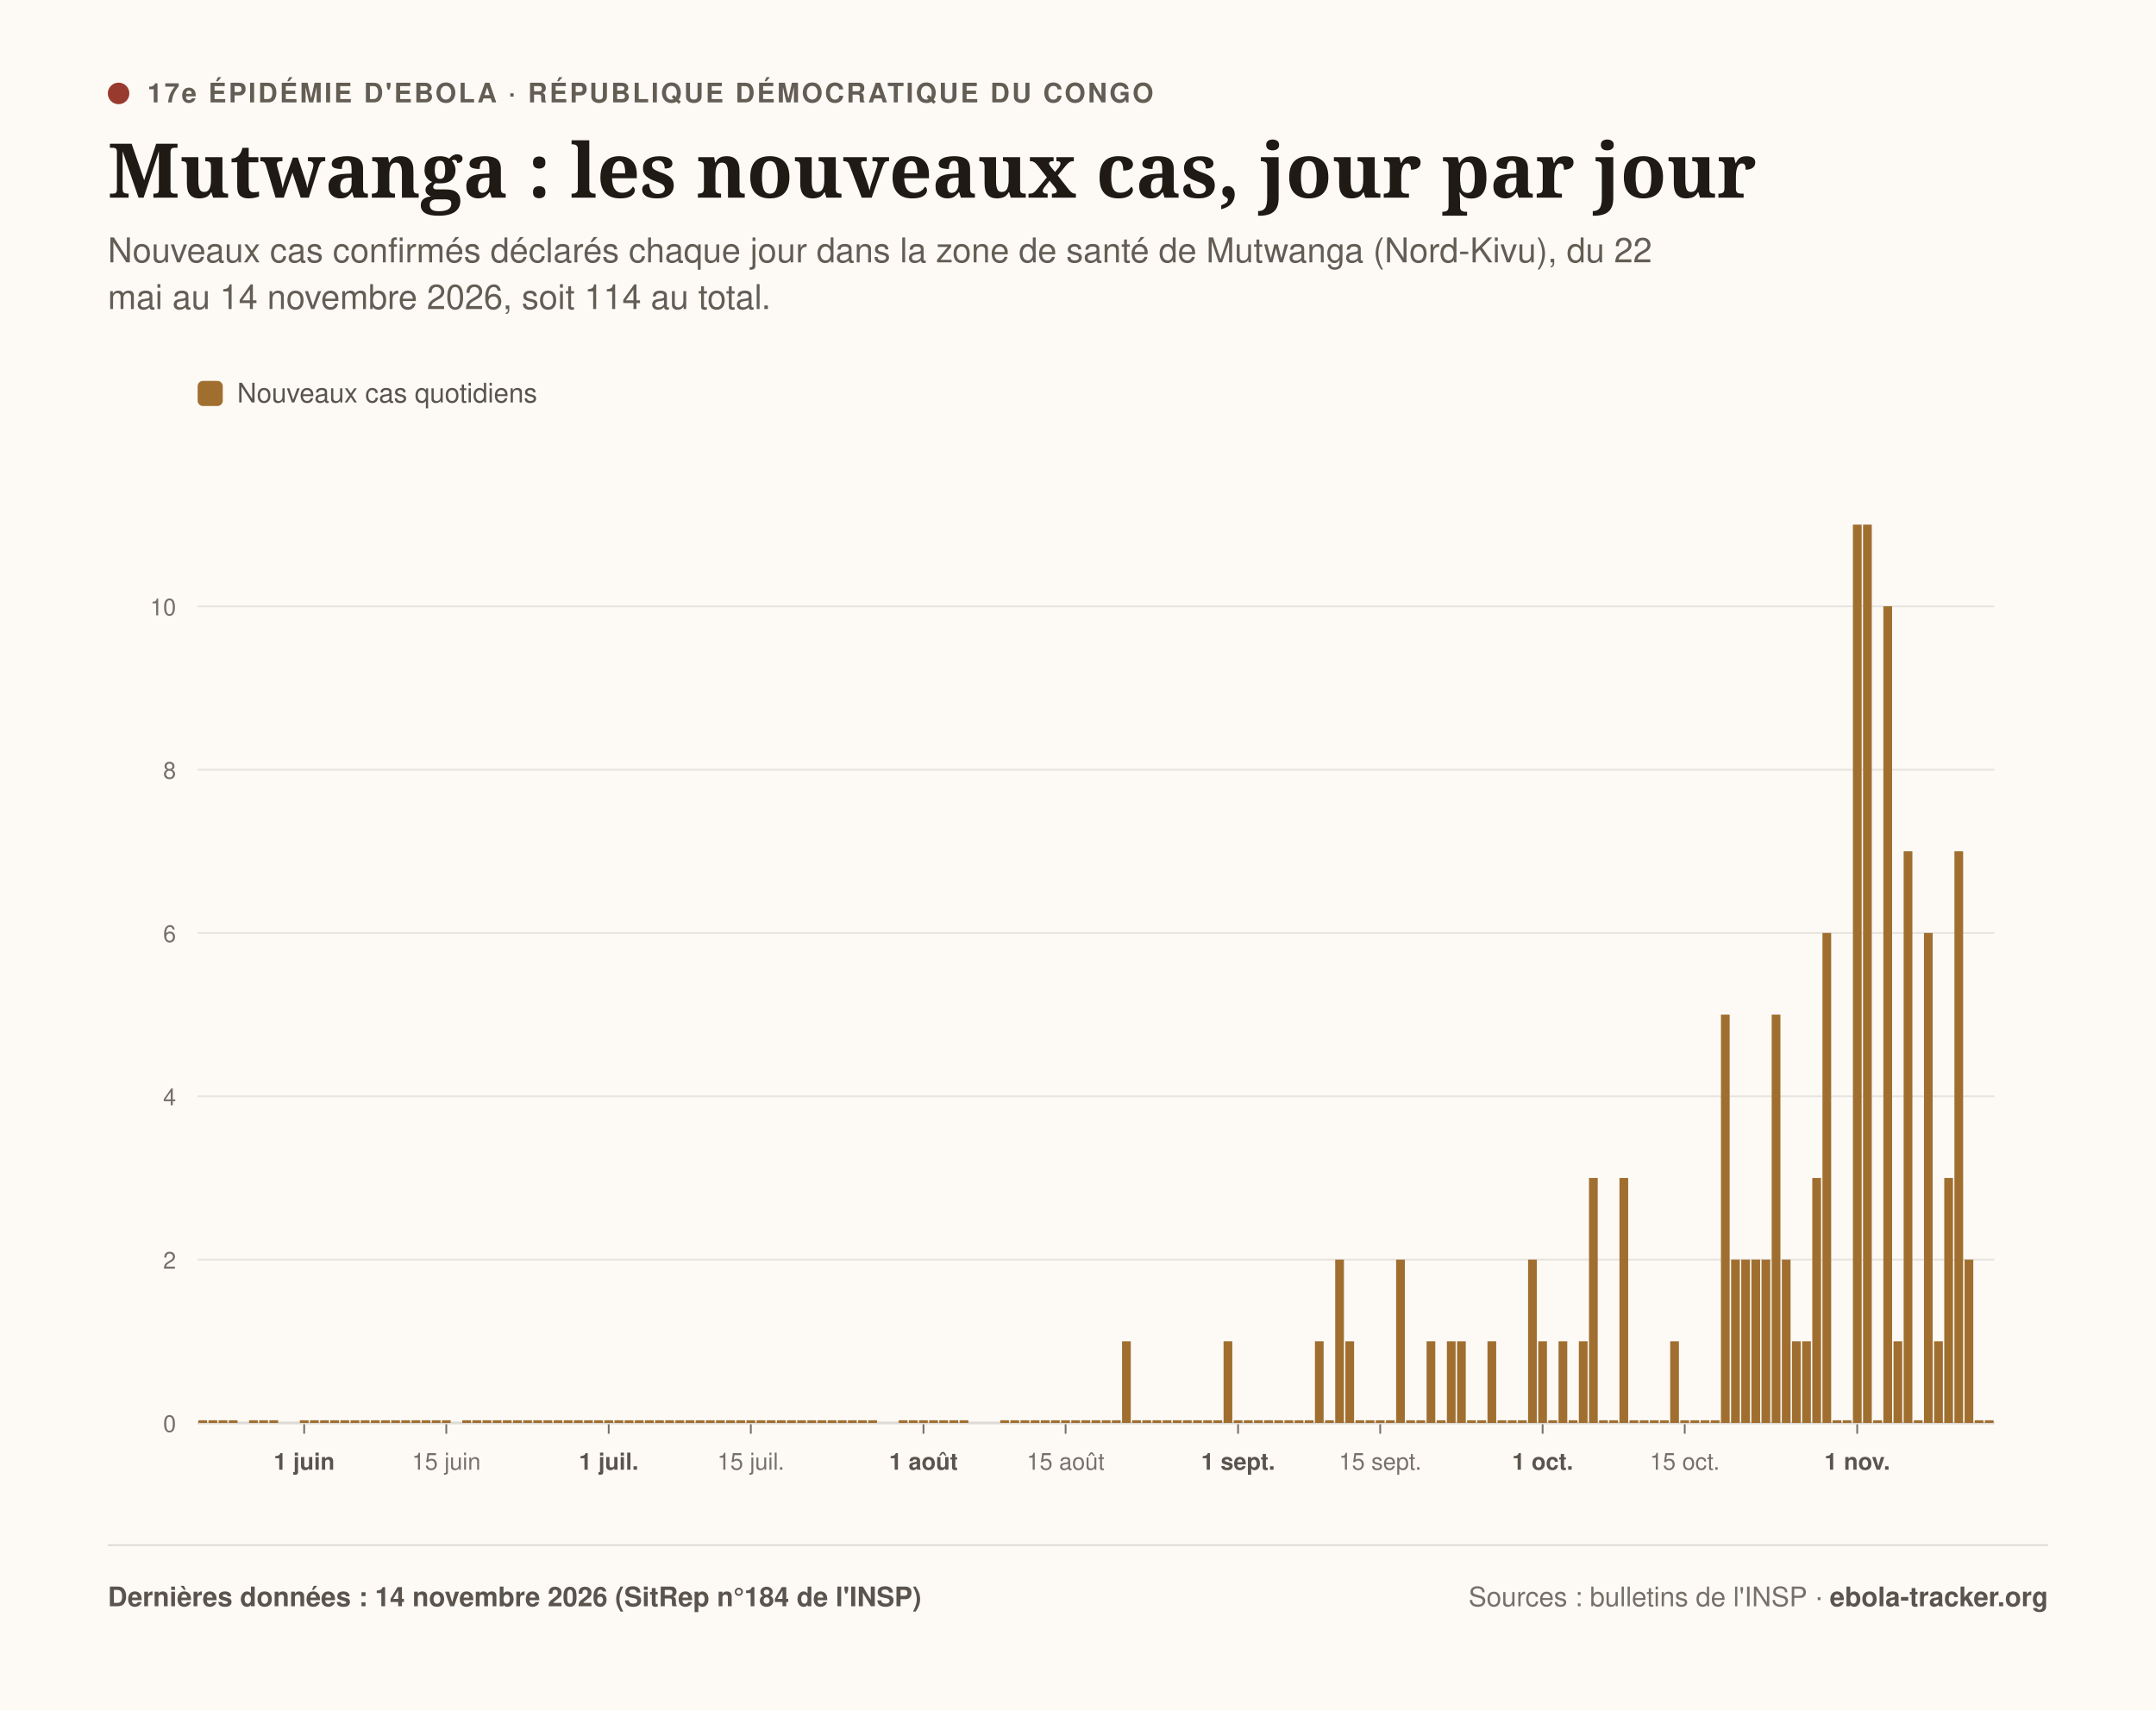
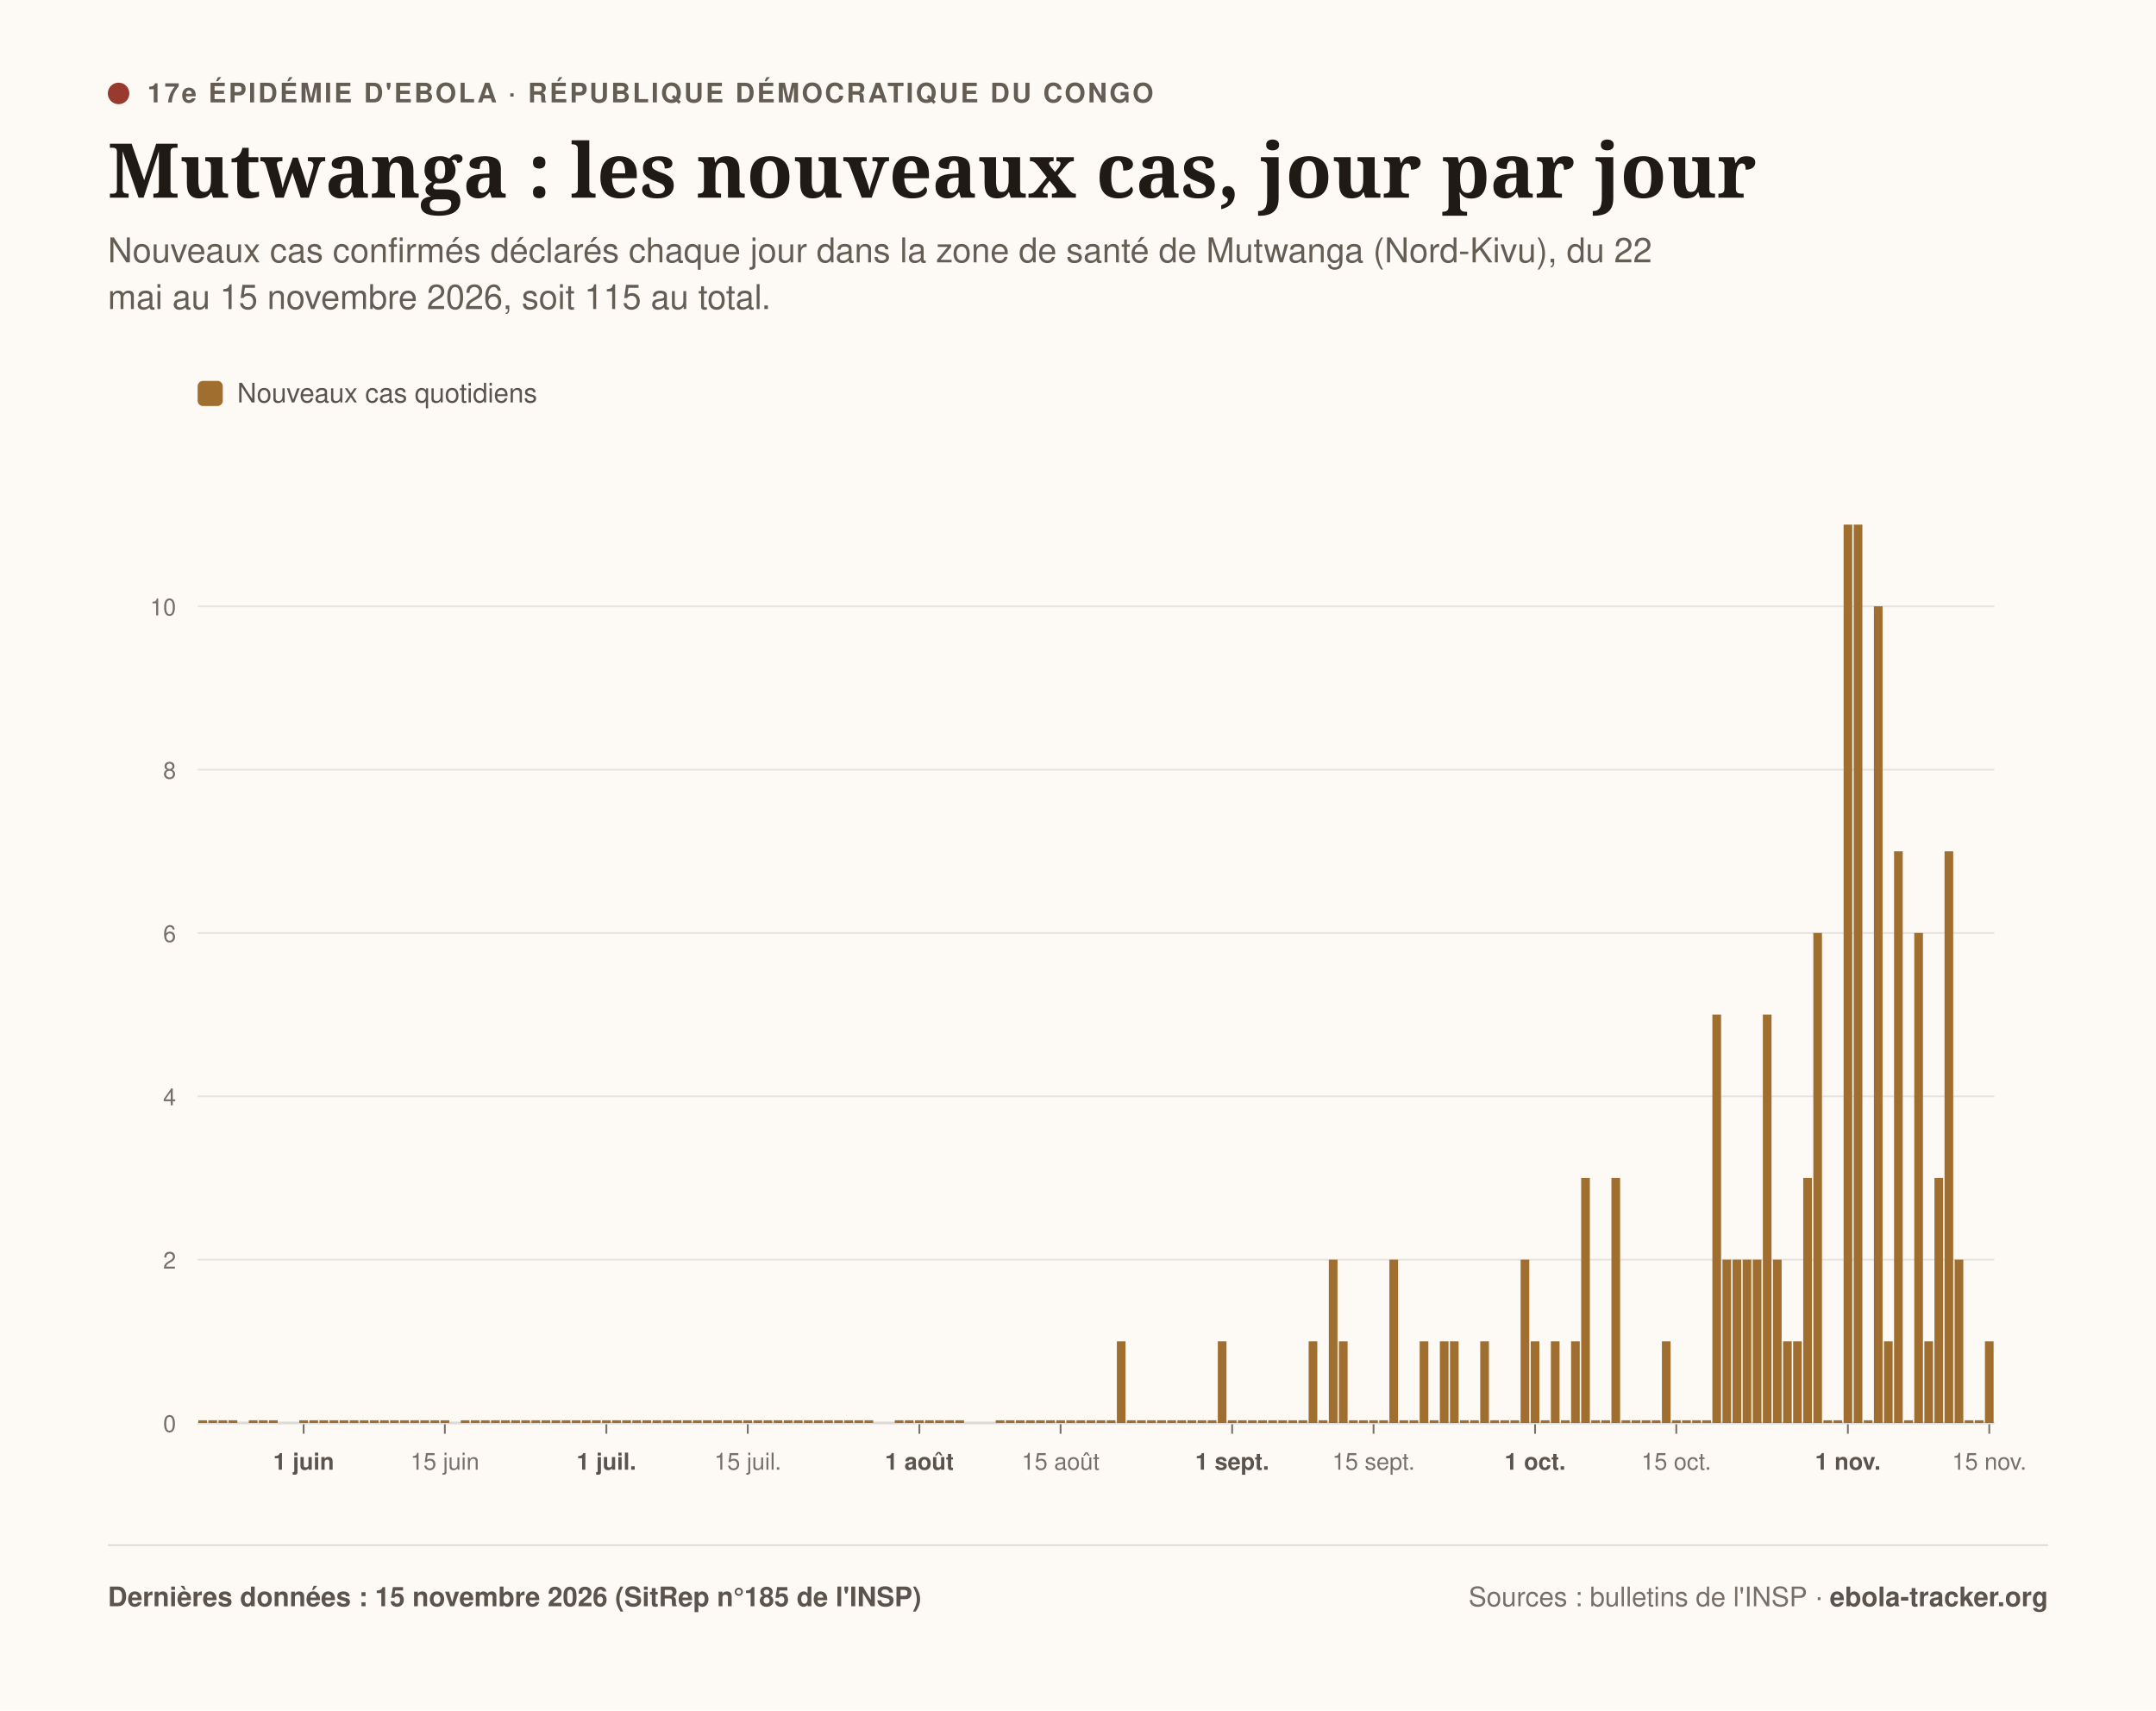
- <svg xmlns="http://www.w3.org/2000/svg" viewBox="0 0 1200 952" role="img" aria-label="Mutwanga : les nouveaux cas, jour par jour. Nouveaux cas confirmés déclarés chaque jour dans la zone de santé de Mutwanga (Nord-Kivu), du 22 mai au 14 novembre 2026, soit 114 au total.">
+ <svg xmlns="http://www.w3.org/2000/svg" viewBox="0 0 1200 952" role="img" aria-label="Mutwanga : les nouveaux cas, jour par jour. Nouveaux cas confirmés déclarés chaque jour dans la zone de santé de Mutwanga (Nord-Kivu), du 22 mai au 15 novembre 2026, soit 115 au total.">
  <rect width="1200" height="952" fill="#FDFAF6" />
  <circle cx="66" cy="52" r="6" fill="#993A2E" />
  <text x="82.0" y="57.0" font-family="'Public Sans',Helvetica,Arial,sans-serif" font-size="15" font-weight="700" fill="#635D54" text-anchor="start" letter-spacing=".08em">17e ÉPIDÉMIE D'EBOLA · RÉPUBLIQUE DÉMOCRATIQUE DU CONGO</text>
  <text x="60.0" y="110.0" font-family="'Source Serif 4',Georgia,serif" font-size="42" font-weight="600" fill="#1F1A13" text-anchor="start">Mutwanga : les nouveaux cas, jour par jour</text>
  <text x="60.0" y="146.0" font-family="'Public Sans',Helvetica,Arial,sans-serif" font-size="19" font-weight="400" fill="#635D54" text-anchor="start">Nouveaux cas confirmés déclarés chaque jour dans la zone de santé de Mutwanga (Nord-Kivu), du 22</text>
-   <text x="60.0" y="172.0" font-family="'Public Sans',Helvetica,Arial,sans-serif" font-size="19" font-weight="400" fill="#635D54" text-anchor="start">mai au 14 novembre 2026, soit 114 au total.</text>
+   <text x="60.0" y="172.0" font-family="'Public Sans',Helvetica,Arial,sans-serif" font-size="19" font-weight="400" fill="#635D54" text-anchor="start">mai au 15 novembre 2026, soit 115 au total.</text>
  <rect x="110" y="212" width="14" height="14" rx="3" fill="#A06F30" />
  <text x="132.0" y="224.0" font-family="'Public Sans',Helvetica,Arial,sans-serif" font-size="15" font-weight="400" fill="#5A544C" text-anchor="start">Nouveaux cas quotidiens</text>
  <line x1="110" x2="1110" y1="792.0" y2="792.0" stroke="#E7E4E0" />
  <text x="98.0" y="797.0" font-family="'Public Sans',Helvetica,Arial,sans-serif" font-size="13" font-weight="400" fill="#777068" text-anchor="end">0</text>
  <line x1="110" x2="1110" y1="701.1" y2="701.1" stroke="#E7E4E0" />
  <text x="98.0" y="706.1" font-family="'Public Sans',Helvetica,Arial,sans-serif" font-size="13" font-weight="400" fill="#777068" text-anchor="end">2</text>
  <line x1="110" x2="1110" y1="610.2" y2="610.2" stroke="#E7E4E0" />
  <text x="98.0" y="615.2" font-family="'Public Sans',Helvetica,Arial,sans-serif" font-size="13" font-weight="400" fill="#777068" text-anchor="end">4</text>
  <line x1="110" x2="1110" y1="519.3" y2="519.3" stroke="#E7E4E0" />
  <text x="98.0" y="524.3" font-family="'Public Sans',Helvetica,Arial,sans-serif" font-size="13" font-weight="400" fill="#777068" text-anchor="end">6</text>
  <line x1="110" x2="1110" y1="428.4" y2="428.4" stroke="#E7E4E0" />
  <text x="98.0" y="433.4" font-family="'Public Sans',Helvetica,Arial,sans-serif" font-size="13" font-weight="400" fill="#777068" text-anchor="end">8</text>
  <line x1="110" x2="1110" y1="337.5" y2="337.5" stroke="#E7E4E0" />
  <text x="98.0" y="342.5" font-family="'Public Sans',Helvetica,Arial,sans-serif" font-size="13" font-weight="400" fill="#777068" text-anchor="end">10</text>
-   <line x1="169.3" x2="169.3" y1="792" y2="798" stroke="#777068" />
-   <text x="169.3" y="818.0" font-family="'Public Sans',Helvetica,Arial,sans-serif" font-size="13" font-weight="600" fill="#5A544C" text-anchor="middle">1 juin</text>
-   <line x1="248.4" x2="248.4" y1="792" y2="798" stroke="#777068" />
-   <text x="248.4" y="818.0" font-family="'Public Sans',Helvetica,Arial,sans-serif" font-size="13" font-weight="400" fill="#777068" text-anchor="middle">15 juin</text>
-   <line x1="338.8" x2="338.8" y1="792" y2="798" stroke="#777068" />
-   <text x="338.8" y="818.0" font-family="'Public Sans',Helvetica,Arial,sans-serif" font-size="13" font-weight="600" fill="#5A544C" text-anchor="middle">1 juil.</text>
-   <line x1="417.9" x2="417.9" y1="792" y2="798" stroke="#777068" />
-   <text x="417.9" y="818.0" font-family="'Public Sans',Helvetica,Arial,sans-serif" font-size="13" font-weight="400" fill="#777068" text-anchor="middle">15 juil.</text>
-   <line x1="514.0" x2="514.0" y1="792" y2="798" stroke="#777068" />
-   <text x="514.0" y="818.0" font-family="'Public Sans',Helvetica,Arial,sans-serif" font-size="13" font-weight="600" fill="#5A544C" text-anchor="middle">1 août</text>
-   <line x1="593.1" x2="593.1" y1="792" y2="798" stroke="#777068" />
-   <text x="593.1" y="818.0" font-family="'Public Sans',Helvetica,Arial,sans-serif" font-size="13" font-weight="400" fill="#777068" text-anchor="middle">15 août</text>
-   <line x1="689.1" x2="689.1" y1="792" y2="798" stroke="#777068" />
-   <text x="689.1" y="818.0" font-family="'Public Sans',Helvetica,Arial,sans-serif" font-size="13" font-weight="600" fill="#5A544C" text-anchor="middle">1 sept.</text>
-   <line x1="768.2" x2="768.2" y1="792" y2="798" stroke="#777068" />
-   <text x="768.2" y="818.0" font-family="'Public Sans',Helvetica,Arial,sans-serif" font-size="13" font-weight="400" fill="#777068" text-anchor="middle">15 sept.</text>
-   <line x1="858.6" x2="858.6" y1="792" y2="798" stroke="#777068" />
-   <text x="858.6" y="818.0" font-family="'Public Sans',Helvetica,Arial,sans-serif" font-size="13" font-weight="600" fill="#5A544C" text-anchor="middle">1 oct.</text>
-   <line x1="937.7" x2="937.7" y1="792" y2="798" stroke="#777068" />
-   <text x="937.7" y="818.0" font-family="'Public Sans',Helvetica,Arial,sans-serif" font-size="13" font-weight="400" fill="#777068" text-anchor="middle">15 oct.</text>
-   <line x1="1033.7" x2="1033.7" y1="792" y2="798" stroke="#777068" />
-   <text x="1033.7" y="818.0" font-family="'Public Sans',Helvetica,Arial,sans-serif" font-size="13" font-weight="600" fill="#5A544C" text-anchor="middle">1 nov.</text>
+   <line x1="169.0" x2="169.0" y1="792" y2="798" stroke="#777068" />
+   <text x="169.0" y="818.0" font-family="'Public Sans',Helvetica,Arial,sans-serif" font-size="13" font-weight="600" fill="#5A544C" text-anchor="middle">1 juin</text>
+   <line x1="247.6" x2="247.6" y1="792" y2="798" stroke="#777068" />
+   <text x="247.6" y="818.0" font-family="'Public Sans',Helvetica,Arial,sans-serif" font-size="13" font-weight="400" fill="#777068" text-anchor="middle">15 juin</text>
+   <line x1="337.5" x2="337.5" y1="792" y2="798" stroke="#777068" />
+   <text x="337.5" y="818.0" font-family="'Public Sans',Helvetica,Arial,sans-serif" font-size="13" font-weight="600" fill="#5A544C" text-anchor="middle">1 juil.</text>
+   <line x1="416.2" x2="416.2" y1="792" y2="798" stroke="#777068" />
+   <text x="416.2" y="818.0" font-family="'Public Sans',Helvetica,Arial,sans-serif" font-size="13" font-weight="400" fill="#777068" text-anchor="middle">15 juil.</text>
+   <line x1="511.7" x2="511.7" y1="792" y2="798" stroke="#777068" />
+   <text x="511.7" y="818.0" font-family="'Public Sans',Helvetica,Arial,sans-serif" font-size="13" font-weight="600" fill="#5A544C" text-anchor="middle">1 août</text>
+   <line x1="590.3" x2="590.3" y1="792" y2="798" stroke="#777068" />
+   <text x="590.3" y="818.0" font-family="'Public Sans',Helvetica,Arial,sans-serif" font-size="13" font-weight="400" fill="#777068" text-anchor="middle">15 août</text>
+   <line x1="685.8" x2="685.8" y1="792" y2="798" stroke="#777068" />
+   <text x="685.8" y="818.0" font-family="'Public Sans',Helvetica,Arial,sans-serif" font-size="13" font-weight="600" fill="#5A544C" text-anchor="middle">1 sept.</text>
+   <line x1="764.5" x2="764.5" y1="792" y2="798" stroke="#777068" />
+   <text x="764.5" y="818.0" font-family="'Public Sans',Helvetica,Arial,sans-serif" font-size="13" font-weight="400" fill="#777068" text-anchor="middle">15 sept.</text>
+   <line x1="854.4" x2="854.4" y1="792" y2="798" stroke="#777068" />
+   <text x="854.4" y="818.0" font-family="'Public Sans',Helvetica,Arial,sans-serif" font-size="13" font-weight="600" fill="#5A544C" text-anchor="middle">1 oct.</text>
+   <line x1="933.0" x2="933.0" y1="792" y2="798" stroke="#777068" />
+   <text x="933.0" y="818.0" font-family="'Public Sans',Helvetica,Arial,sans-serif" font-size="13" font-weight="400" fill="#777068" text-anchor="middle">15 oct.</text>
+   <line x1="1028.5" x2="1028.5" y1="792" y2="798" stroke="#777068" />
+   <text x="1028.5" y="818.0" font-family="'Public Sans',Helvetica,Arial,sans-serif" font-size="13" font-weight="600" fill="#5A544C" text-anchor="middle">1 nov.</text>
+   <line x1="1107.2" x2="1107.2" y1="792" y2="798" stroke="#777068" />
+   <text x="1107.2" y="818.0" font-family="'Public Sans',Helvetica,Arial,sans-serif" font-size="13" font-weight="400" fill="#777068" text-anchor="middle">15 nov.</text>
  <line x1="110" x2="1110" y1="792" y2="792" stroke="#DEDAD5" stroke-width="1.5" />
-   <rect x="110.40" y="790.50" width="4.86" height="1.50" fill="#A06F30" />
-   <rect x="116.05" y="790.50" width="4.86" height="1.50" fill="#A06F30" />
-   <rect x="121.69" y="790.50" width="4.86" height="1.50" fill="#A06F30" />
-   <rect x="127.34" y="790.50" width="4.86" height="1.50" fill="#A06F30" />
-   <rect x="138.64" y="790.50" width="4.86" height="1.50" fill="#A06F30" />
-   <rect x="144.29" y="790.50" width="4.86" height="1.50" fill="#A06F30" />
-   <rect x="149.94" y="790.50" width="4.86" height="1.50" fill="#A06F30" />
-   <rect x="166.89" y="790.50" width="4.86" height="1.50" fill="#A06F30" />
-   <rect x="172.54" y="790.50" width="4.86" height="1.50" fill="#A06F30" />
-   <rect x="178.19" y="790.50" width="4.86" height="1.50" fill="#A06F30" />
-   <rect x="183.84" y="790.50" width="4.86" height="1.50" fill="#A06F30" />
-   <rect x="189.49" y="790.50" width="4.86" height="1.50" fill="#A06F30" />
-   <rect x="195.14" y="790.50" width="4.86" height="1.50" fill="#A06F30" />
-   <rect x="200.79" y="790.50" width="4.86" height="1.50" fill="#A06F30" />
-   <rect x="206.44" y="790.50" width="4.86" height="1.50" fill="#A06F30" />
-   <rect x="212.09" y="790.50" width="4.86" height="1.50" fill="#A06F30" />
-   <rect x="217.74" y="790.50" width="4.86" height="1.50" fill="#A06F30" />
-   <rect x="223.39" y="790.50" width="4.86" height="1.50" fill="#A06F30" />
-   <rect x="229.04" y="790.50" width="4.86" height="1.50" fill="#A06F30" />
-   <rect x="234.69" y="790.50" width="4.86" height="1.50" fill="#A06F30" />
-   <rect x="240.34" y="790.50" width="4.86" height="1.50" fill="#A06F30" />
-   <rect x="245.99" y="790.50" width="4.86" height="1.50" fill="#A06F30" />
-   <rect x="257.29" y="790.50" width="4.86" height="1.50" fill="#A06F30" />
-   <rect x="262.94" y="790.50" width="4.86" height="1.50" fill="#A06F30" />
-   <rect x="268.59" y="790.50" width="4.86" height="1.50" fill="#A06F30" />
-   <rect x="274.24" y="790.50" width="4.86" height="1.50" fill="#A06F30" />
-   <rect x="279.89" y="790.50" width="4.86" height="1.50" fill="#A06F30" />
-   <rect x="285.54" y="790.50" width="4.86" height="1.50" fill="#A06F30" />
-   <rect x="291.19" y="790.50" width="4.86" height="1.50" fill="#A06F30" />
-   <rect x="296.84" y="790.50" width="4.86" height="1.50" fill="#A06F30" />
-   <rect x="302.49" y="790.50" width="4.86" height="1.50" fill="#A06F30" />
-   <rect x="308.14" y="790.50" width="4.86" height="1.50" fill="#A06F30" />
-   <rect x="313.79" y="790.50" width="4.86" height="1.50" fill="#A06F30" />
-   <rect x="319.44" y="790.50" width="4.86" height="1.50" fill="#A06F30" />
-   <rect x="325.08" y="790.50" width="4.86" height="1.50" fill="#A06F30" />
-   <rect x="330.73" y="790.50" width="4.86" height="1.50" fill="#A06F30" />
-   <rect x="336.38" y="790.50" width="4.86" height="1.50" fill="#A06F30" />
-   <rect x="342.03" y="790.50" width="4.86" height="1.50" fill="#A06F30" />
-   <rect x="347.68" y="790.50" width="4.86" height="1.50" fill="#A06F30" />
-   <rect x="353.33" y="790.50" width="4.86" height="1.50" fill="#A06F30" />
-   <rect x="358.98" y="790.50" width="4.86" height="1.50" fill="#A06F30" />
-   <rect x="364.63" y="790.50" width="4.86" height="1.50" fill="#A06F30" />
-   <rect x="370.28" y="790.50" width="4.86" height="1.50" fill="#A06F30" />
-   <rect x="375.93" y="790.50" width="4.86" height="1.50" fill="#A06F30" />
-   <rect x="381.58" y="790.50" width="4.86" height="1.50" fill="#A06F30" />
-   <rect x="387.23" y="790.50" width="4.86" height="1.50" fill="#A06F30" />
-   <rect x="392.88" y="790.50" width="4.86" height="1.50" fill="#A06F30" />
-   <rect x="398.53" y="790.50" width="4.86" height="1.50" fill="#A06F30" />
-   <rect x="404.18" y="790.50" width="4.86" height="1.50" fill="#A06F30" />
-   <rect x="409.83" y="790.50" width="4.86" height="1.50" fill="#A06F30" />
-   <rect x="415.48" y="790.50" width="4.86" height="1.50" fill="#A06F30" />
-   <rect x="421.13" y="790.50" width="4.86" height="1.50" fill="#A06F30" />
-   <rect x="426.78" y="790.50" width="4.86" height="1.50" fill="#A06F30" />
-   <rect x="432.43" y="790.50" width="4.86" height="1.50" fill="#A06F30" />
-   <rect x="438.08" y="790.50" width="4.86" height="1.50" fill="#A06F30" />
-   <rect x="443.73" y="790.50" width="4.86" height="1.50" fill="#A06F30" />
-   <rect x="449.38" y="790.50" width="4.86" height="1.50" fill="#A06F30" />
-   <rect x="455.03" y="790.50" width="4.86" height="1.50" fill="#A06F30" />
-   <rect x="460.68" y="790.50" width="4.86" height="1.50" fill="#A06F30" />
-   <rect x="466.33" y="790.50" width="4.86" height="1.50" fill="#A06F30" />
-   <rect x="471.98" y="790.50" width="4.86" height="1.50" fill="#A06F30" />
-   <rect x="477.63" y="790.50" width="4.86" height="1.50" fill="#A06F30" />
-   <rect x="483.28" y="790.50" width="4.86" height="1.50" fill="#A06F30" />
-   <rect x="500.23" y="790.50" width="4.86" height="1.50" fill="#A06F30" />
-   <rect x="505.88" y="790.50" width="4.86" height="1.50" fill="#A06F30" />
-   <rect x="511.53" y="790.50" width="4.86" height="1.50" fill="#A06F30" />
-   <rect x="517.18" y="790.50" width="4.86" height="1.50" fill="#A06F30" />
-   <rect x="522.82" y="790.50" width="4.86" height="1.50" fill="#A06F30" />
-   <rect x="528.47" y="790.50" width="4.86" height="1.50" fill="#A06F30" />
-   <rect x="534.12" y="790.50" width="4.86" height="1.50" fill="#A06F30" />
-   <rect x="556.72" y="790.50" width="4.86" height="1.50" fill="#A06F30" />
-   <rect x="562.37" y="790.50" width="4.86" height="1.50" fill="#A06F30" />
-   <rect x="568.02" y="790.50" width="4.86" height="1.50" fill="#A06F30" />
-   <rect x="573.67" y="790.50" width="4.86" height="1.50" fill="#A06F30" />
-   <rect x="579.32" y="790.50" width="4.86" height="1.50" fill="#A06F30" />
-   <rect x="584.97" y="790.50" width="4.86" height="1.50" fill="#A06F30" />
-   <rect x="590.62" y="790.50" width="4.86" height="1.50" fill="#A06F30" />
-   <rect x="596.27" y="790.50" width="4.86" height="1.50" fill="#A06F30" />
-   <rect x="601.92" y="790.50" width="4.86" height="1.50" fill="#A06F30" />
-   <rect x="607.57" y="790.50" width="4.86" height="1.50" fill="#A06F30" />
-   <rect x="613.22" y="790.50" width="4.86" height="1.50" fill="#A06F30" />
-   <rect x="618.87" y="790.50" width="4.86" height="1.50" fill="#A06F30" />
-   <rect x="624.52" y="746.55" width="4.86" height="45.45" fill="#A06F30" />
-   <rect x="630.17" y="790.50" width="4.86" height="1.50" fill="#A06F30" />
-   <rect x="635.82" y="790.50" width="4.86" height="1.50" fill="#A06F30" />
-   <rect x="641.47" y="790.50" width="4.86" height="1.50" fill="#A06F30" />
-   <rect x="647.12" y="790.50" width="4.86" height="1.50" fill="#A06F30" />
-   <rect x="652.77" y="790.50" width="4.86" height="1.50" fill="#A06F30" />
-   <rect x="658.42" y="790.50" width="4.86" height="1.50" fill="#A06F30" />
-   <rect x="664.07" y="790.50" width="4.86" height="1.50" fill="#A06F30" />
-   <rect x="669.72" y="790.50" width="4.86" height="1.50" fill="#A06F30" />
-   <rect x="675.37" y="790.50" width="4.86" height="1.50" fill="#A06F30" />
-   <rect x="681.02" y="746.55" width="4.86" height="45.45" fill="#A06F30" />
-   <rect x="686.67" y="790.50" width="4.86" height="1.50" fill="#A06F30" />
-   <rect x="692.32" y="790.50" width="4.86" height="1.50" fill="#A06F30" />
-   <rect x="697.97" y="790.50" width="4.86" height="1.50" fill="#A06F30" />
-   <rect x="703.62" y="790.50" width="4.86" height="1.50" fill="#A06F30" />
-   <rect x="709.27" y="790.50" width="4.86" height="1.50" fill="#A06F30" />
-   <rect x="714.92" y="790.50" width="4.86" height="1.50" fill="#A06F30" />
-   <rect x="720.56" y="790.50" width="4.86" height="1.50" fill="#A06F30" />
-   <rect x="726.21" y="790.50" width="4.86" height="1.50" fill="#A06F30" />
-   <rect x="731.86" y="746.55" width="4.86" height="45.45" fill="#A06F30" />
-   <rect x="737.51" y="790.50" width="4.86" height="1.50" fill="#A06F30" />
-   <rect x="743.16" y="701.09" width="4.86" height="90.91" fill="#A06F30" />
-   <rect x="748.81" y="746.55" width="4.86" height="45.45" fill="#A06F30" />
-   <rect x="754.46" y="790.50" width="4.86" height="1.50" fill="#A06F30" />
-   <rect x="760.11" y="790.50" width="4.86" height="1.50" fill="#A06F30" />
-   <rect x="765.76" y="790.50" width="4.86" height="1.50" fill="#A06F30" />
-   <rect x="771.41" y="790.50" width="4.86" height="1.50" fill="#A06F30" />
-   <rect x="777.06" y="701.09" width="4.86" height="90.91" fill="#A06F30" />
-   <rect x="782.71" y="790.50" width="4.86" height="1.50" fill="#A06F30" />
-   <rect x="788.36" y="790.50" width="4.86" height="1.50" fill="#A06F30" />
-   <rect x="794.01" y="746.55" width="4.86" height="45.45" fill="#A06F30" />
-   <rect x="799.66" y="790.50" width="4.86" height="1.50" fill="#A06F30" />
-   <rect x="805.31" y="746.55" width="4.86" height="45.45" fill="#A06F30" />
-   <rect x="810.96" y="746.55" width="4.86" height="45.45" fill="#A06F30" />
-   <rect x="816.61" y="790.50" width="4.86" height="1.50" fill="#A06F30" />
-   <rect x="822.26" y="790.50" width="4.86" height="1.50" fill="#A06F30" />
-   <rect x="827.91" y="746.55" width="4.86" height="45.45" fill="#A06F30" />
-   <rect x="833.56" y="790.50" width="4.86" height="1.50" fill="#A06F30" />
-   <rect x="839.21" y="790.50" width="4.86" height="1.50" fill="#A06F30" />
-   <rect x="844.86" y="790.50" width="4.86" height="1.50" fill="#A06F30" />
-   <rect x="850.51" y="701.09" width="4.86" height="90.91" fill="#A06F30" />
-   <rect x="856.16" y="746.55" width="4.86" height="45.45" fill="#A06F30" />
-   <rect x="861.81" y="790.50" width="4.86" height="1.50" fill="#A06F30" />
-   <rect x="867.46" y="746.55" width="4.86" height="45.45" fill="#A06F30" />
-   <rect x="873.11" y="790.50" width="4.86" height="1.50" fill="#A06F30" />
-   <rect x="878.76" y="746.55" width="4.86" height="45.45" fill="#A06F30" />
-   <rect x="884.41" y="655.64" width="4.86" height="136.36" fill="#A06F30" />
-   <rect x="890.06" y="790.50" width="4.86" height="1.50" fill="#A06F30" />
-   <rect x="895.71" y="790.50" width="4.86" height="1.50" fill="#A06F30" />
-   <rect x="901.36" y="655.64" width="4.86" height="136.36" fill="#A06F30" />
-   <rect x="907.01" y="790.50" width="4.86" height="1.50" fill="#A06F30" />
-   <rect x="912.66" y="790.50" width="4.86" height="1.50" fill="#A06F30" />
-   <rect x="918.31" y="790.50" width="4.86" height="1.50" fill="#A06F30" />
-   <rect x="923.95" y="790.50" width="4.86" height="1.50" fill="#A06F30" />
-   <rect x="929.60" y="746.55" width="4.86" height="45.45" fill="#A06F30" />
-   <rect x="935.25" y="790.50" width="4.86" height="1.50" fill="#A06F30" />
-   <rect x="940.90" y="790.50" width="4.86" height="1.50" fill="#A06F30" />
-   <rect x="946.55" y="790.50" width="4.86" height="1.50" fill="#A06F30" />
-   <rect x="952.20" y="790.50" width="4.86" height="1.50" fill="#A06F30" />
-   <rect x="957.85" y="564.73" width="4.86" height="227.27" fill="#A06F30" />
-   <rect x="963.50" y="701.09" width="4.86" height="90.91" fill="#A06F30" />
-   <rect x="969.15" y="701.09" width="4.86" height="90.91" fill="#A06F30" />
-   <rect x="974.80" y="701.09" width="4.86" height="90.91" fill="#A06F30" />
-   <rect x="980.45" y="701.09" width="4.86" height="90.91" fill="#A06F30" />
-   <rect x="986.10" y="564.73" width="4.86" height="227.27" fill="#A06F30" />
-   <rect x="991.75" y="701.09" width="4.86" height="90.91" fill="#A06F30" />
-   <rect x="997.40" y="746.55" width="4.86" height="45.45" fill="#A06F30" />
-   <rect x="1003.05" y="746.55" width="4.86" height="45.45" fill="#A06F30" />
-   <rect x="1008.70" y="655.64" width="4.86" height="136.36" fill="#A06F30" />
-   <rect x="1014.35" y="519.27" width="4.86" height="272.73" fill="#A06F30" />
-   <rect x="1020.00" y="790.50" width="4.86" height="1.50" fill="#A06F30" />
-   <rect x="1025.65" y="790.50" width="4.86" height="1.50" fill="#A06F30" />
-   <rect x="1031.30" y="292.00" width="4.86" height="500.00" fill="#A06F30" />
-   <rect x="1036.95" y="292.00" width="4.86" height="500.00" fill="#A06F30" />
-   <rect x="1042.60" y="790.50" width="4.86" height="1.50" fill="#A06F30" />
-   <rect x="1048.25" y="337.45" width="4.86" height="454.55" fill="#A06F30" />
-   <rect x="1053.90" y="746.55" width="4.86" height="45.45" fill="#A06F30" />
-   <rect x="1059.55" y="473.82" width="4.86" height="318.18" fill="#A06F30" />
-   <rect x="1065.20" y="790.50" width="4.86" height="1.50" fill="#A06F30" />
-   <rect x="1070.85" y="519.27" width="4.86" height="272.73" fill="#A06F30" />
-   <rect x="1076.50" y="746.55" width="4.86" height="45.45" fill="#A06F30" />
-   <rect x="1082.15" y="655.64" width="4.86" height="136.36" fill="#A06F30" />
-   <rect x="1087.80" y="473.82" width="4.86" height="318.18" fill="#A06F30" />
-   <rect x="1093.45" y="701.09" width="4.86" height="90.91" fill="#A06F30" />
-   <rect x="1099.10" y="790.50" width="4.86" height="1.50" fill="#A06F30" />
-   <rect x="1104.75" y="790.50" width="4.86" height="1.50" fill="#A06F30" />
+   <rect x="110.39" y="790.50" width="4.83" height="1.50" fill="#A06F30" />
+   <rect x="116.01" y="790.50" width="4.83" height="1.50" fill="#A06F30" />
+   <rect x="121.63" y="790.50" width="4.83" height="1.50" fill="#A06F30" />
+   <rect x="127.25" y="790.50" width="4.83" height="1.50" fill="#A06F30" />
+   <rect x="138.48" y="790.50" width="4.83" height="1.50" fill="#A06F30" />
+   <rect x="144.10" y="790.50" width="4.83" height="1.50" fill="#A06F30" />
+   <rect x="149.72" y="790.50" width="4.83" height="1.50" fill="#A06F30" />
+   <rect x="166.57" y="790.50" width="4.83" height="1.50" fill="#A06F30" />
+   <rect x="172.19" y="790.50" width="4.83" height="1.50" fill="#A06F30" />
+   <rect x="177.81" y="790.50" width="4.83" height="1.50" fill="#A06F30" />
+   <rect x="183.43" y="790.50" width="4.83" height="1.50" fill="#A06F30" />
+   <rect x="189.04" y="790.50" width="4.83" height="1.50" fill="#A06F30" />
+   <rect x="194.66" y="790.50" width="4.83" height="1.50" fill="#A06F30" />
+   <rect x="200.28" y="790.50" width="4.83" height="1.50" fill="#A06F30" />
+   <rect x="205.90" y="790.50" width="4.83" height="1.50" fill="#A06F30" />
+   <rect x="211.52" y="790.50" width="4.83" height="1.50" fill="#A06F30" />
+   <rect x="217.13" y="790.50" width="4.83" height="1.50" fill="#A06F30" />
+   <rect x="222.75" y="790.50" width="4.83" height="1.50" fill="#A06F30" />
+   <rect x="228.37" y="790.50" width="4.83" height="1.50" fill="#A06F30" />
+   <rect x="233.99" y="790.50" width="4.83" height="1.50" fill="#A06F30" />
+   <rect x="239.61" y="790.50" width="4.83" height="1.50" fill="#A06F30" />
+   <rect x="245.22" y="790.50" width="4.83" height="1.50" fill="#A06F30" />
+   <rect x="256.46" y="790.50" width="4.83" height="1.50" fill="#A06F30" />
+   <rect x="262.08" y="790.50" width="4.83" height="1.50" fill="#A06F30" />
+   <rect x="267.70" y="790.50" width="4.83" height="1.50" fill="#A06F30" />
+   <rect x="273.31" y="790.50" width="4.83" height="1.50" fill="#A06F30" />
+   <rect x="278.93" y="790.50" width="4.83" height="1.50" fill="#A06F30" />
+   <rect x="284.55" y="790.50" width="4.83" height="1.50" fill="#A06F30" />
+   <rect x="290.17" y="790.50" width="4.83" height="1.50" fill="#A06F30" />
+   <rect x="295.79" y="790.50" width="4.83" height="1.50" fill="#A06F30" />
+   <rect x="301.40" y="790.50" width="4.83" height="1.50" fill="#A06F30" />
+   <rect x="307.02" y="790.50" width="4.83" height="1.50" fill="#A06F30" />
+   <rect x="312.64" y="790.50" width="4.83" height="1.50" fill="#A06F30" />
+   <rect x="318.26" y="790.50" width="4.83" height="1.50" fill="#A06F30" />
+   <rect x="323.88" y="790.50" width="4.83" height="1.50" fill="#A06F30" />
+   <rect x="329.49" y="790.50" width="4.83" height="1.50" fill="#A06F30" />
+   <rect x="335.11" y="790.50" width="4.83" height="1.50" fill="#A06F30" />
+   <rect x="340.73" y="790.50" width="4.83" height="1.50" fill="#A06F30" />
+   <rect x="346.35" y="790.50" width="4.83" height="1.50" fill="#A06F30" />
+   <rect x="351.97" y="790.50" width="4.83" height="1.50" fill="#A06F30" />
+   <rect x="357.58" y="790.50" width="4.83" height="1.50" fill="#A06F30" />
+   <rect x="363.20" y="790.50" width="4.83" height="1.50" fill="#A06F30" />
+   <rect x="368.82" y="790.50" width="4.83" height="1.50" fill="#A06F30" />
+   <rect x="374.44" y="790.50" width="4.83" height="1.50" fill="#A06F30" />
+   <rect x="380.06" y="790.50" width="4.83" height="1.50" fill="#A06F30" />
+   <rect x="385.67" y="790.50" width="4.83" height="1.50" fill="#A06F30" />
+   <rect x="391.29" y="790.50" width="4.83" height="1.50" fill="#A06F30" />
+   <rect x="396.91" y="790.50" width="4.83" height="1.50" fill="#A06F30" />
+   <rect x="402.53" y="790.50" width="4.83" height="1.50" fill="#A06F30" />
+   <rect x="408.15" y="790.50" width="4.83" height="1.50" fill="#A06F30" />
+   <rect x="413.76" y="790.50" width="4.83" height="1.50" fill="#A06F30" />
+   <rect x="419.38" y="790.50" width="4.83" height="1.50" fill="#A06F30" />
+   <rect x="425.00" y="790.50" width="4.83" height="1.50" fill="#A06F30" />
+   <rect x="430.62" y="790.50" width="4.83" height="1.50" fill="#A06F30" />
+   <rect x="436.24" y="790.50" width="4.83" height="1.50" fill="#A06F30" />
+   <rect x="441.85" y="790.50" width="4.83" height="1.50" fill="#A06F30" />
+   <rect x="447.47" y="790.50" width="4.83" height="1.50" fill="#A06F30" />
+   <rect x="453.09" y="790.50" width="4.83" height="1.50" fill="#A06F30" />
+   <rect x="458.71" y="790.50" width="4.83" height="1.50" fill="#A06F30" />
+   <rect x="464.33" y="790.50" width="4.83" height="1.50" fill="#A06F30" />
+   <rect x="469.94" y="790.50" width="4.83" height="1.50" fill="#A06F30" />
+   <rect x="475.56" y="790.50" width="4.83" height="1.50" fill="#A06F30" />
+   <rect x="481.18" y="790.50" width="4.83" height="1.50" fill="#A06F30" />
+   <rect x="498.03" y="790.50" width="4.83" height="1.50" fill="#A06F30" />
+   <rect x="503.65" y="790.50" width="4.83" height="1.50" fill="#A06F30" />
+   <rect x="509.27" y="790.50" width="4.83" height="1.50" fill="#A06F30" />
+   <rect x="514.89" y="790.50" width="4.83" height="1.50" fill="#A06F30" />
+   <rect x="520.51" y="790.50" width="4.83" height="1.50" fill="#A06F30" />
+   <rect x="526.12" y="790.50" width="4.83" height="1.50" fill="#A06F30" />
+   <rect x="531.74" y="790.50" width="4.83" height="1.50" fill="#A06F30" />
+   <rect x="554.21" y="790.50" width="4.83" height="1.50" fill="#A06F30" />
+   <rect x="559.83" y="790.50" width="4.83" height="1.50" fill="#A06F30" />
+   <rect x="565.45" y="790.50" width="4.83" height="1.50" fill="#A06F30" />
+   <rect x="571.07" y="790.50" width="4.83" height="1.50" fill="#A06F30" />
+   <rect x="576.69" y="790.50" width="4.83" height="1.50" fill="#A06F30" />
+   <rect x="582.30" y="790.50" width="4.83" height="1.50" fill="#A06F30" />
+   <rect x="587.92" y="790.50" width="4.83" height="1.50" fill="#A06F30" />
+   <rect x="593.54" y="790.50" width="4.83" height="1.50" fill="#A06F30" />
+   <rect x="599.16" y="790.50" width="4.83" height="1.50" fill="#A06F30" />
+   <rect x="604.78" y="790.50" width="4.83" height="1.50" fill="#A06F30" />
+   <rect x="610.39" y="790.50" width="4.83" height="1.50" fill="#A06F30" />
+   <rect x="616.01" y="790.50" width="4.83" height="1.50" fill="#A06F30" />
+   <rect x="621.63" y="746.55" width="4.83" height="45.45" fill="#A06F30" />
+   <rect x="627.25" y="790.50" width="4.83" height="1.50" fill="#A06F30" />
+   <rect x="632.87" y="790.50" width="4.83" height="1.50" fill="#A06F30" />
+   <rect x="638.48" y="790.50" width="4.83" height="1.50" fill="#A06F30" />
+   <rect x="644.10" y="790.50" width="4.83" height="1.50" fill="#A06F30" />
+   <rect x="649.72" y="790.50" width="4.83" height="1.50" fill="#A06F30" />
+   <rect x="655.34" y="790.50" width="4.83" height="1.50" fill="#A06F30" />
+   <rect x="660.96" y="790.50" width="4.83" height="1.50" fill="#A06F30" />
+   <rect x="666.57" y="790.50" width="4.83" height="1.50" fill="#A06F30" />
+   <rect x="672.19" y="790.50" width="4.83" height="1.50" fill="#A06F30" />
+   <rect x="677.81" y="746.55" width="4.83" height="45.45" fill="#A06F30" />
+   <rect x="683.43" y="790.50" width="4.83" height="1.50" fill="#A06F30" />
+   <rect x="689.04" y="790.50" width="4.83" height="1.50" fill="#A06F30" />
+   <rect x="694.66" y="790.50" width="4.83" height="1.50" fill="#A06F30" />
+   <rect x="700.28" y="790.50" width="4.83" height="1.50" fill="#A06F30" />
+   <rect x="705.90" y="790.50" width="4.83" height="1.50" fill="#A06F30" />
+   <rect x="711.52" y="790.50" width="4.83" height="1.50" fill="#A06F30" />
+   <rect x="717.13" y="790.50" width="4.83" height="1.50" fill="#A06F30" />
+   <rect x="722.75" y="790.50" width="4.83" height="1.50" fill="#A06F30" />
+   <rect x="728.37" y="746.55" width="4.83" height="45.45" fill="#A06F30" />
+   <rect x="733.99" y="790.50" width="4.83" height="1.50" fill="#A06F30" />
+   <rect x="739.61" y="701.09" width="4.83" height="90.91" fill="#A06F30" />
+   <rect x="745.22" y="746.55" width="4.83" height="45.45" fill="#A06F30" />
+   <rect x="750.84" y="790.50" width="4.83" height="1.50" fill="#A06F30" />
+   <rect x="756.46" y="790.50" width="4.83" height="1.50" fill="#A06F30" />
+   <rect x="762.08" y="790.50" width="4.83" height="1.50" fill="#A06F30" />
+   <rect x="767.70" y="790.50" width="4.83" height="1.50" fill="#A06F30" />
+   <rect x="773.31" y="701.09" width="4.83" height="90.91" fill="#A06F30" />
+   <rect x="778.93" y="790.50" width="4.83" height="1.50" fill="#A06F30" />
+   <rect x="784.55" y="790.50" width="4.83" height="1.50" fill="#A06F30" />
+   <rect x="790.17" y="746.55" width="4.83" height="45.45" fill="#A06F30" />
+   <rect x="795.79" y="790.50" width="4.83" height="1.50" fill="#A06F30" />
+   <rect x="801.40" y="746.55" width="4.83" height="45.45" fill="#A06F30" />
+   <rect x="807.02" y="746.55" width="4.83" height="45.45" fill="#A06F30" />
+   <rect x="812.64" y="790.50" width="4.83" height="1.50" fill="#A06F30" />
+   <rect x="818.26" y="790.50" width="4.83" height="1.50" fill="#A06F30" />
+   <rect x="823.88" y="746.55" width="4.83" height="45.45" fill="#A06F30" />
+   <rect x="829.49" y="790.50" width="4.83" height="1.50" fill="#A06F30" />
+   <rect x="835.11" y="790.50" width="4.83" height="1.50" fill="#A06F30" />
+   <rect x="840.73" y="790.50" width="4.83" height="1.50" fill="#A06F30" />
+   <rect x="846.35" y="701.09" width="4.83" height="90.91" fill="#A06F30" />
+   <rect x="851.97" y="746.55" width="4.83" height="45.45" fill="#A06F30" />
+   <rect x="857.58" y="790.50" width="4.83" height="1.50" fill="#A06F30" />
+   <rect x="863.20" y="746.55" width="4.83" height="45.45" fill="#A06F30" />
+   <rect x="868.82" y="790.50" width="4.83" height="1.50" fill="#A06F30" />
+   <rect x="874.44" y="746.55" width="4.83" height="45.45" fill="#A06F30" />
+   <rect x="880.06" y="655.64" width="4.83" height="136.36" fill="#A06F30" />
+   <rect x="885.67" y="790.50" width="4.83" height="1.50" fill="#A06F30" />
+   <rect x="891.29" y="790.50" width="4.83" height="1.50" fill="#A06F30" />
+   <rect x="896.91" y="655.64" width="4.83" height="136.36" fill="#A06F30" />
+   <rect x="902.53" y="790.50" width="4.83" height="1.50" fill="#A06F30" />
+   <rect x="908.15" y="790.50" width="4.83" height="1.50" fill="#A06F30" />
+   <rect x="913.76" y="790.50" width="4.83" height="1.50" fill="#A06F30" />
+   <rect x="919.38" y="790.50" width="4.83" height="1.50" fill="#A06F30" />
+   <rect x="925.00" y="746.55" width="4.83" height="45.45" fill="#A06F30" />
+   <rect x="930.62" y="790.50" width="4.83" height="1.50" fill="#A06F30" />
+   <rect x="936.24" y="790.50" width="4.83" height="1.50" fill="#A06F30" />
+   <rect x="941.85" y="790.50" width="4.83" height="1.50" fill="#A06F30" />
+   <rect x="947.47" y="790.50" width="4.83" height="1.50" fill="#A06F30" />
+   <rect x="953.09" y="564.73" width="4.83" height="227.27" fill="#A06F30" />
+   <rect x="958.71" y="701.09" width="4.83" height="90.91" fill="#A06F30" />
+   <rect x="964.33" y="701.09" width="4.83" height="90.91" fill="#A06F30" />
+   <rect x="969.94" y="701.09" width="4.83" height="90.91" fill="#A06F30" />
+   <rect x="975.56" y="701.09" width="4.83" height="90.91" fill="#A06F30" />
+   <rect x="981.18" y="564.73" width="4.83" height="227.27" fill="#A06F30" />
+   <rect x="986.80" y="701.09" width="4.83" height="90.91" fill="#A06F30" />
+   <rect x="992.42" y="746.55" width="4.83" height="45.45" fill="#A06F30" />
+   <rect x="998.03" y="746.55" width="4.83" height="45.45" fill="#A06F30" />
+   <rect x="1003.65" y="655.64" width="4.83" height="136.36" fill="#A06F30" />
+   <rect x="1009.27" y="519.27" width="4.83" height="272.73" fill="#A06F30" />
+   <rect x="1014.89" y="790.50" width="4.83" height="1.50" fill="#A06F30" />
+   <rect x="1020.51" y="790.50" width="4.83" height="1.50" fill="#A06F30" />
+   <rect x="1026.12" y="292.00" width="4.83" height="500.00" fill="#A06F30" />
+   <rect x="1031.74" y="292.00" width="4.83" height="500.00" fill="#A06F30" />
+   <rect x="1037.36" y="790.50" width="4.83" height="1.50" fill="#A06F30" />
+   <rect x="1042.98" y="337.45" width="4.83" height="454.55" fill="#A06F30" />
+   <rect x="1048.60" y="746.55" width="4.83" height="45.45" fill="#A06F30" />
+   <rect x="1054.21" y="473.82" width="4.83" height="318.18" fill="#A06F30" />
+   <rect x="1059.83" y="790.50" width="4.83" height="1.50" fill="#A06F30" />
+   <rect x="1065.45" y="519.27" width="4.83" height="272.73" fill="#A06F30" />
+   <rect x="1071.07" y="746.55" width="4.83" height="45.45" fill="#A06F30" />
+   <rect x="1076.69" y="655.64" width="4.83" height="136.36" fill="#A06F30" />
+   <rect x="1082.30" y="473.82" width="4.83" height="318.18" fill="#A06F30" />
+   <rect x="1087.92" y="701.09" width="4.83" height="90.91" fill="#A06F30" />
+   <rect x="1093.54" y="790.50" width="4.83" height="1.50" fill="#A06F30" />
+   <rect x="1099.16" y="790.50" width="4.83" height="1.50" fill="#A06F30" />
+   <rect x="1104.78" y="746.55" width="4.83" height="45.45" fill="#A06F30" />
  <line x1="60" x2="1140" y1="860" y2="860" stroke="#DEDAD5" />
-   <text x="60.0" y="894.0" font-family="'Public Sans',Helvetica,Arial,sans-serif" font-size="15" font-weight="600" fill="#5A544C" text-anchor="start">Dernières données : 14 novembre 2026 (SitRep n°184 de l'INSP)</text>
+   <text x="60.0" y="894.0" font-family="'Public Sans',Helvetica,Arial,sans-serif" font-size="15" font-weight="600" fill="#5A544C" text-anchor="start">Dernières données : 15 novembre 2026 (SitRep n°185 de l'INSP)</text>
  <text x="1140" y="894" text-anchor="end" font-family="'Public Sans',Helvetica,Arial,sans-serif" font-size="15" fill="#777068">Sources : bulletins de l'INSP · <tspan font-weight="700" fill="#5A544C">ebola-tracker.org</tspan>
  </text>
</svg>
